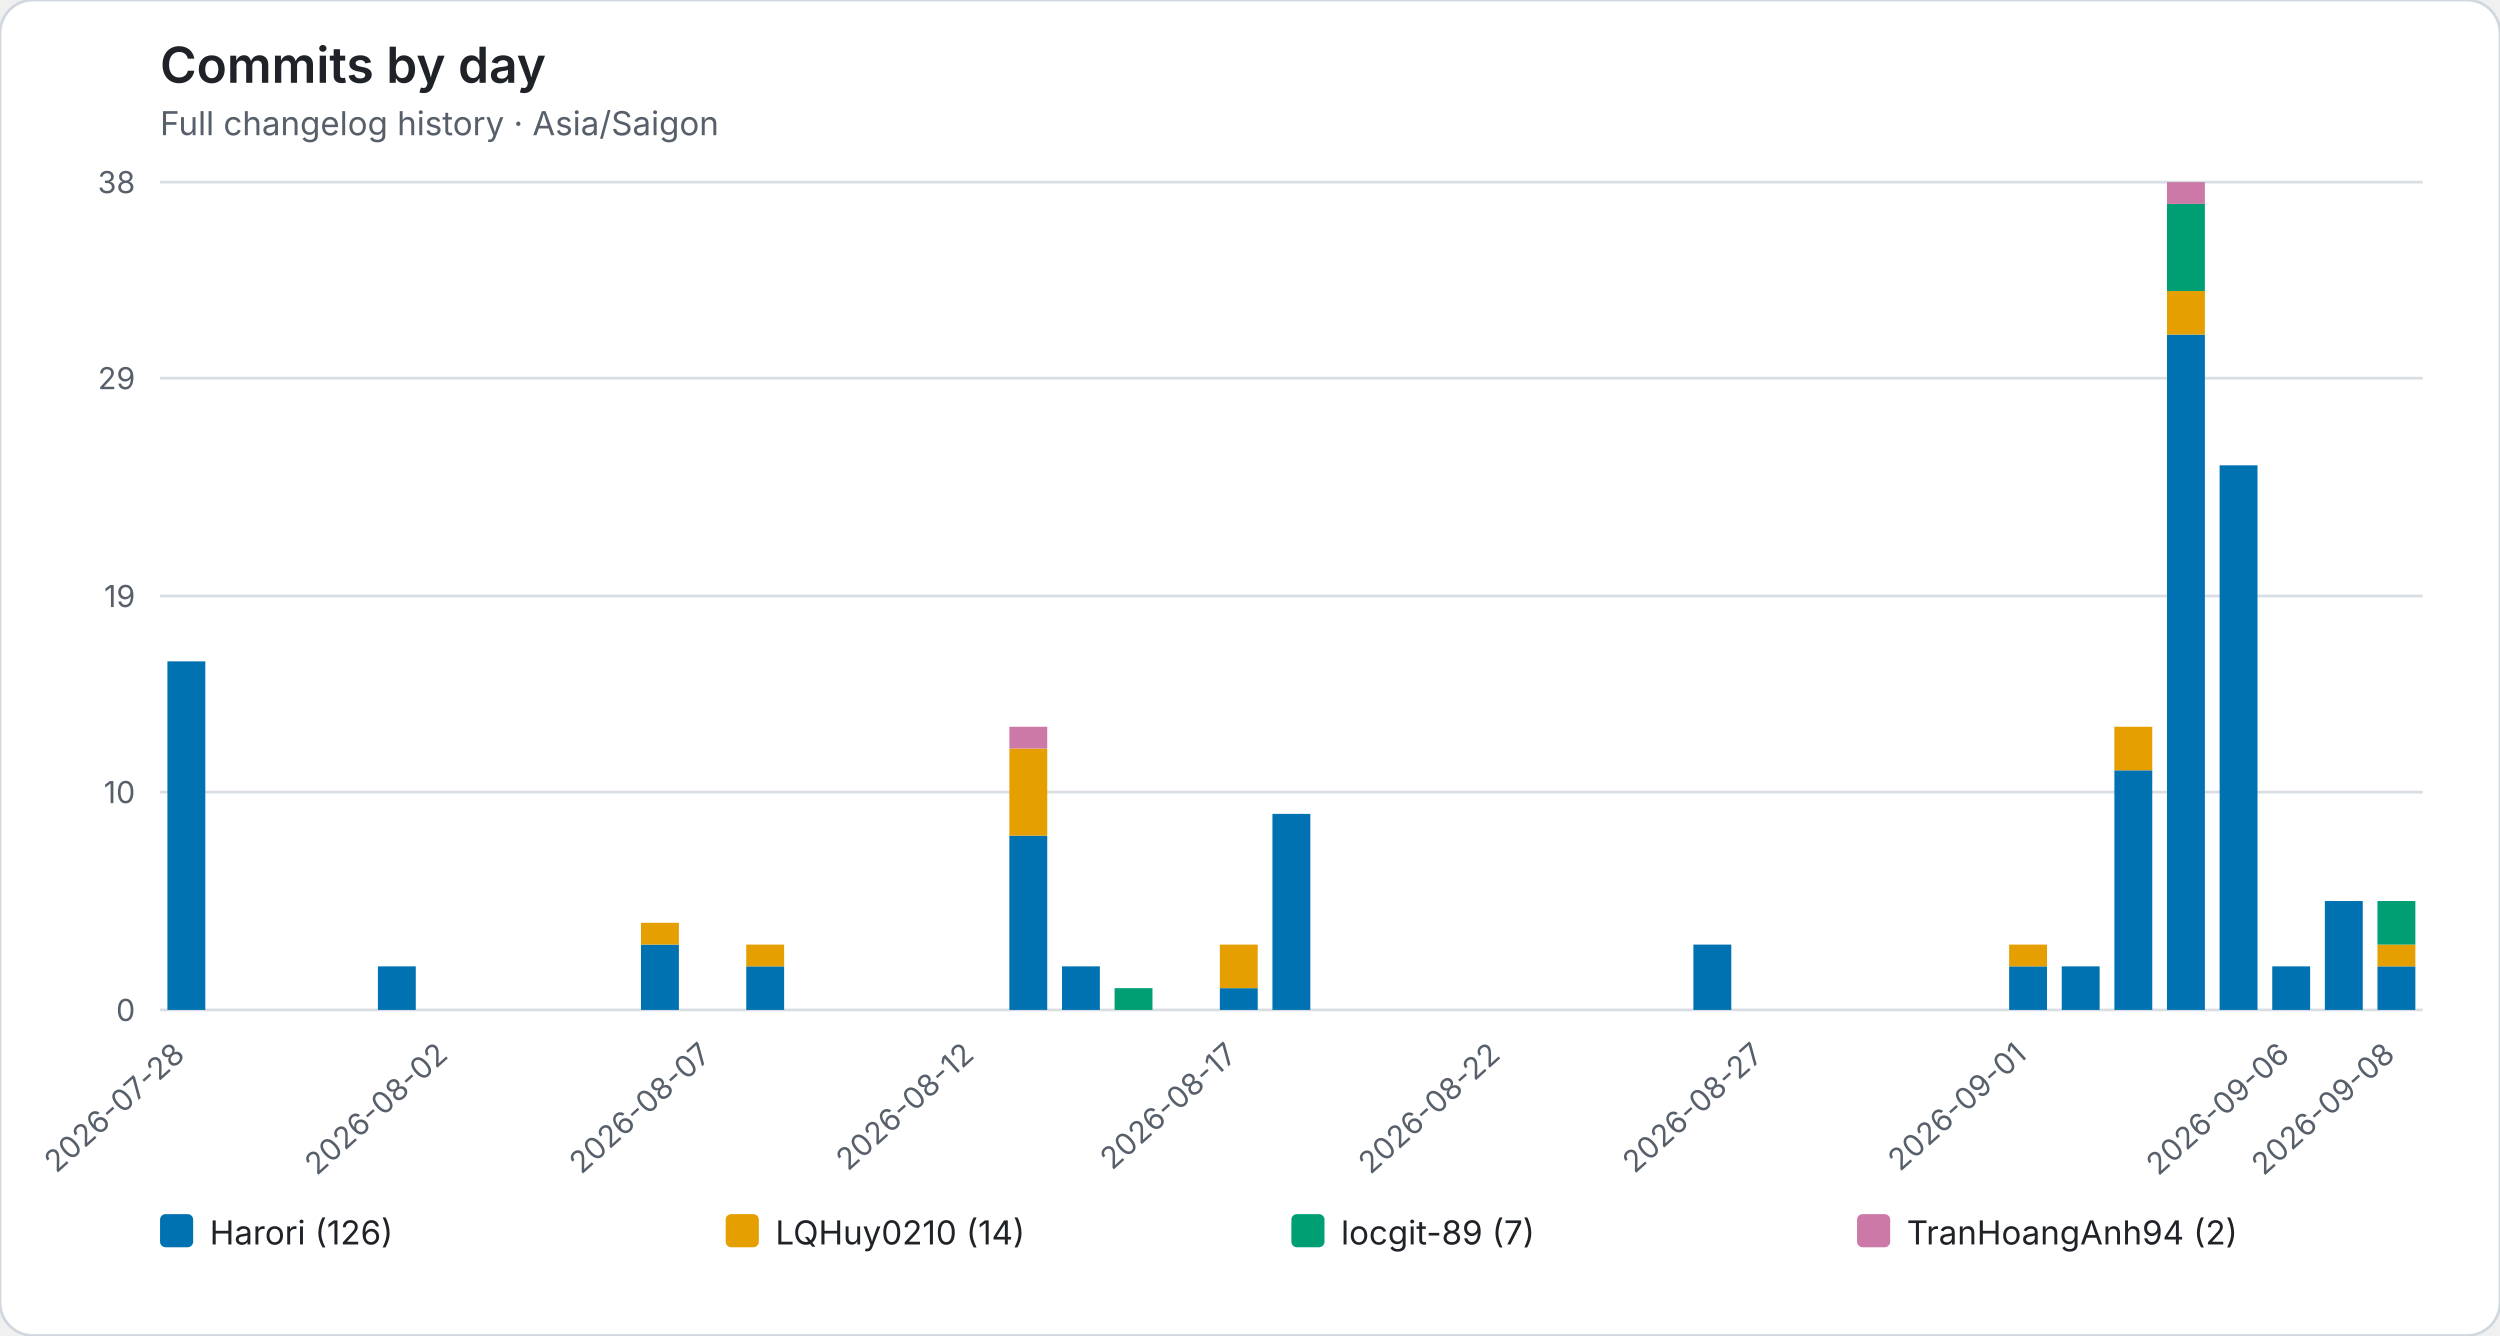
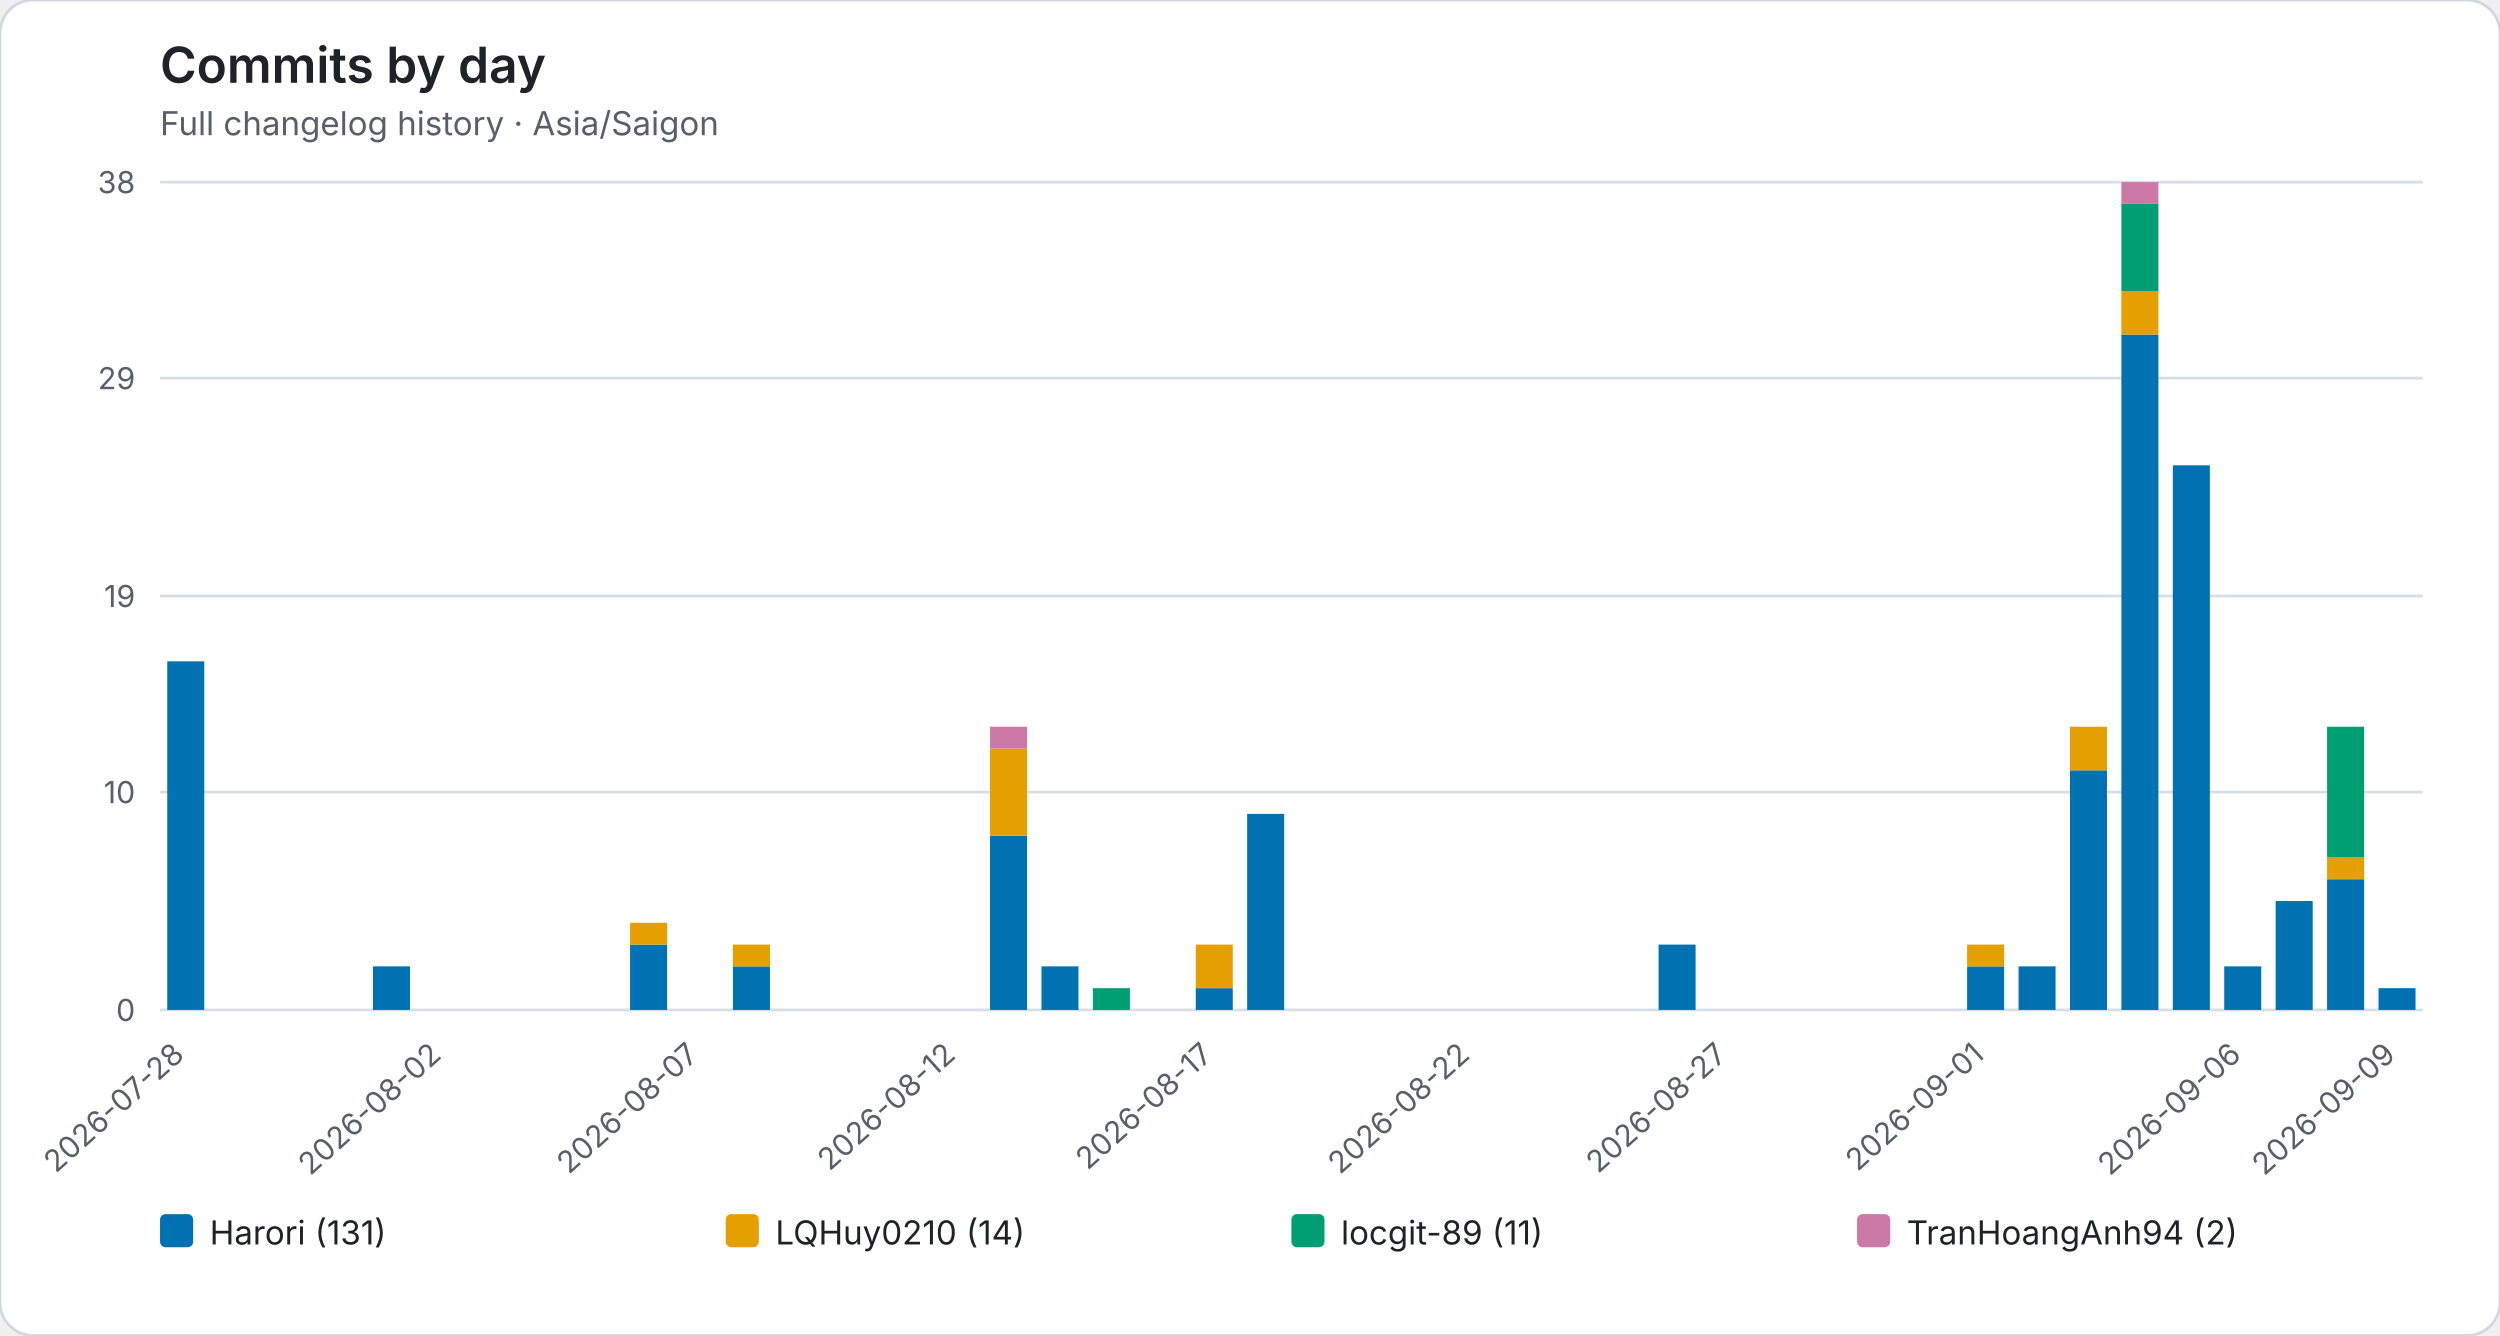
<svg xmlns="http://www.w3.org/2000/svg" role="img" viewBox="0 0 906 484">
  <rect width="906" height="484" rx="12" fill="#ffffff" stroke="#d0d7de" />
  <style>text{font-family:system-ui,-apple-system,BlinkMacSystemFont,"Segoe UI",sans-serif}.axis{fill:#57606a;font-size:11px}.heading{fill:#1f2328;font-size:18px;font-weight:600}.subheading{fill:#57606a;font-size:12px}.grid{stroke:#d8dee4;stroke-width:1}.legend{fill:#1f2328;font-size:12px}</style>
  <text class="heading" x="58" y="30">Commits by day</text>
  <text class="subheading" x="58" y="49">Full changelog history · Asia/Saigon</text>
  <line class="grid" x1="58" y1="366.00" x2="878" y2="366.00" />
  <text class="axis" x="49" y="370.00" text-anchor="end">0</text>
  <line class="grid" x1="58" y1="287.05" x2="878" y2="287.05" />
  <text class="axis" x="49" y="291.05" text-anchor="end">10</text>
  <line class="grid" x1="58" y1="216.00" x2="878" y2="216.00" />
  <text class="axis" x="49" y="220.00" text-anchor="end">19</text>
  <line class="grid" x1="58" y1="137.05" x2="878" y2="137.05" />
  <text class="axis" x="49" y="141.05" text-anchor="end">29</text>
  <line class="grid" x1="58" y1="66.00" x2="878" y2="66.00" />
  <text class="axis" x="49" y="70.00" text-anchor="end">38</text>
  <g data-date="2026-07-28">
-     <rect x="60.67" y="239.68" width="13.73" height="126.32" fill="#0072B2" />
+     <rect x="60.61" y="239.68" width="13.42" height="126.32" fill="#0072B2" />
  </g>
-   <text class="axis" x="67.53" y="383" text-anchor="end" transform="rotate(-42 67.53 383)">2026-07-28</text>
+   <text class="axis" x="67.32" y="383" text-anchor="end" transform="rotate(-42 67.32 383)">2026-07-28</text>
  <g data-date="2026-07-29">
  </g>
  <g data-date="2026-07-30">
  </g>
  <g data-date="2026-07-31">
  </g>
  <g data-date="2026-08-01">
-     <rect x="136.95" y="350.21" width="13.73" height="15.79" fill="#0072B2" />
+     <rect x="135.15" y="350.21" width="13.42" height="15.79" fill="#0072B2" />
  </g>
  <g data-date="2026-08-02">
  </g>
-   <text class="axis" x="162.88" y="383" text-anchor="end" transform="rotate(-42 162.88 383)">2026-08-02</text>
+   <text class="axis" x="160.50" y="383" text-anchor="end" transform="rotate(-42 160.50 383)">2026-08-02</text>
  <g data-date="2026-08-03">
  </g>
  <g data-date="2026-08-04">
  </g>
  <g data-date="2026-08-05">
  </g>
  <g data-date="2026-08-06">
-     <rect x="232.30" y="342.32" width="13.73" height="23.68" fill="#0072B2" />
-     <rect x="232.30" y="334.42" width="13.73" height="7.89" fill="#E69F00" />
+     <rect x="228.34" y="342.32" width="13.42" height="23.68" fill="#0072B2" />
+     <rect x="228.34" y="334.42" width="13.42" height="7.89" fill="#E69F00" />
  </g>
  <g data-date="2026-08-07">
  </g>
-   <text class="axis" x="258.23" y="383" text-anchor="end" transform="rotate(-42 258.23 383)">2026-08-07</text>
+   <text class="axis" x="253.68" y="383" text-anchor="end" transform="rotate(-42 253.68 383)">2026-08-07</text>
  <g data-date="2026-08-08">
-     <rect x="270.44" y="350.21" width="13.73" height="15.79" fill="#0072B2" />
-     <rect x="270.44" y="342.32" width="13.73" height="7.89" fill="#E69F00" />
+     <rect x="265.61" y="350.21" width="13.42" height="15.79" fill="#0072B2" />
+     <rect x="265.61" y="342.32" width="13.42" height="7.89" fill="#E69F00" />
  </g>
  <g data-date="2026-08-09">
  </g>
  <g data-date="2026-08-10">
  </g>
  <g data-date="2026-08-11">
  </g>
  <g data-date="2026-08-12">
  </g>
-   <text class="axis" x="353.58" y="383" text-anchor="end" transform="rotate(-42 353.58 383)">2026-08-12</text>
+   <text class="axis" x="346.86" y="383" text-anchor="end" transform="rotate(-42 346.86 383)">2026-08-12</text>
  <g data-date="2026-08-13">
-     <rect x="365.79" y="302.84" width="13.73" height="63.16" fill="#0072B2" />
-     <rect x="365.79" y="271.26" width="13.73" height="31.58" fill="#E69F00" />
-     <rect x="365.79" y="263.37" width="13.73" height="7.89" fill="#CC79A7" />
+     <rect x="358.79" y="302.84" width="13.42" height="63.16" fill="#0072B2" />
+     <rect x="358.79" y="271.26" width="13.42" height="31.58" fill="#E69F00" />
+     <rect x="358.79" y="263.37" width="13.42" height="7.89" fill="#CC79A7" />
  </g>
  <g data-date="2026-08-14">
-     <rect x="384.86" y="350.21" width="13.73" height="15.79" fill="#0072B2" />
+     <rect x="377.43" y="350.21" width="13.42" height="15.79" fill="#0072B2" />
  </g>
  <g data-date="2026-08-15">
-     <rect x="403.93" y="358.11" width="13.73" height="7.89" fill="#009E73" />
+     <rect x="396.06" y="358.11" width="13.42" height="7.89" fill="#009E73" />
  </g>
  <g data-date="2026-08-16">
  </g>
  <g data-date="2026-08-17">
-     <rect x="442.07" y="358.11" width="13.73" height="7.89" fill="#0072B2" />
-     <rect x="442.07" y="342.32" width="13.73" height="15.79" fill="#E69F00" />
+     <rect x="433.34" y="358.11" width="13.42" height="7.89" fill="#0072B2" />
+     <rect x="433.34" y="342.32" width="13.42" height="15.79" fill="#E69F00" />
  </g>
-   <text class="axis" x="448.93" y="383" text-anchor="end" transform="rotate(-42 448.93 383)">2026-08-17</text>
+   <text class="axis" x="440.05" y="383" text-anchor="end" transform="rotate(-42 440.05 383)">2026-08-17</text>
  <g data-date="2026-08-18">
-     <rect x="461.13" y="294.95" width="13.73" height="71.05" fill="#0072B2" />
+     <rect x="451.97" y="294.95" width="13.42" height="71.05" fill="#0072B2" />
  </g>
  <g data-date="2026-08-19">
  </g>
  <g data-date="2026-08-20">
  </g>
  <g data-date="2026-08-21">
  </g>
  <g data-date="2026-08-22">
  </g>
-   <text class="axis" x="544.28" y="383" text-anchor="end" transform="rotate(-42 544.28 383)">2026-08-22</text>
+   <text class="axis" x="533.23" y="383" text-anchor="end" transform="rotate(-42 533.23 383)">2026-08-22</text>
  <g data-date="2026-08-23">
  </g>
  <g data-date="2026-08-24">
  </g>
  <g data-date="2026-08-25">
  </g>
  <g data-date="2026-08-26">
-     <rect x="613.69" y="342.32" width="13.73" height="23.68" fill="#0072B2" />
+     <rect x="601.06" y="342.32" width="13.42" height="23.68" fill="#0072B2" />
  </g>
  <g data-date="2026-08-27">
  </g>
-   <text class="axis" x="639.63" y="383" text-anchor="end" transform="rotate(-42 639.63 383)">2026-08-27</text>
+   <text class="axis" x="626.41" y="383" text-anchor="end" transform="rotate(-42 626.41 383)">2026-08-27</text>
  <g data-date="2026-08-28">
  </g>
  <g data-date="2026-08-29">
  </g>
  <g data-date="2026-08-30">
  </g>
  <g data-date="2026-08-31">
  </g>
  <g data-date="2026-09-01">
-     <rect x="728.11" y="350.21" width="13.73" height="15.79" fill="#0072B2" />
-     <rect x="728.11" y="342.32" width="13.73" height="7.89" fill="#E69F00" />
+     <rect x="712.88" y="350.21" width="13.42" height="15.79" fill="#0072B2" />
+     <rect x="712.88" y="342.32" width="13.42" height="7.89" fill="#E69F00" />
  </g>
-   <text class="axis" x="734.98" y="383" text-anchor="end" transform="rotate(-42 734.98 383)">2026-09-01</text>
+   <text class="axis" x="719.59" y="383" text-anchor="end" transform="rotate(-42 719.59 383)">2026-09-01</text>
  <g data-date="2026-09-02">
-     <rect x="747.18" y="350.21" width="13.73" height="15.79" fill="#0072B2" />
+     <rect x="731.52" y="350.21" width="13.42" height="15.79" fill="#0072B2" />
  </g>
  <g data-date="2026-09-03">
-     <rect x="766.25" y="279.16" width="13.73" height="86.84" fill="#0072B2" />
-     <rect x="766.25" y="263.37" width="13.73" height="15.79" fill="#E69F00" />
+     <rect x="750.15" y="279.16" width="13.42" height="86.84" fill="#0072B2" />
+     <rect x="750.15" y="263.37" width="13.42" height="15.79" fill="#E69F00" />
  </g>
  <g data-date="2026-09-04">
-     <rect x="785.32" y="121.26" width="13.73" height="244.74" fill="#0072B2" />
-     <rect x="785.32" y="105.47" width="13.73" height="15.79" fill="#E69F00" />
-     <rect x="785.32" y="73.89" width="13.73" height="31.58" fill="#009E73" />
-     <rect x="785.32" y="66.00" width="13.73" height="7.89" fill="#CC79A7" />
+     <rect x="768.79" y="121.26" width="13.42" height="244.74" fill="#0072B2" />
+     <rect x="768.79" y="105.47" width="13.42" height="15.79" fill="#E69F00" />
+     <rect x="768.79" y="73.89" width="13.42" height="31.58" fill="#009E73" />
+     <rect x="768.79" y="66.00" width="13.42" height="7.89" fill="#CC79A7" />
  </g>
  <g data-date="2026-09-05">
-     <rect x="804.39" y="168.63" width="13.73" height="197.37" fill="#0072B2" />
+     <rect x="787.43" y="168.63" width="13.42" height="197.37" fill="#0072B2" />
  </g>
  <g data-date="2026-09-06">
-     <rect x="823.46" y="350.21" width="13.73" height="15.79" fill="#0072B2" />
+     <rect x="806.06" y="350.21" width="13.42" height="15.79" fill="#0072B2" />
  </g>
-   <text class="axis" x="830.33" y="383" text-anchor="end" transform="rotate(-42 830.33 383)">2026-09-06</text>
+   <text class="axis" x="812.77" y="383" text-anchor="end" transform="rotate(-42 812.77 383)">2026-09-06</text>
  <g data-date="2026-09-07">
-     <rect x="842.53" y="326.53" width="13.73" height="39.47" fill="#0072B2" />
+     <rect x="824.70" y="326.53" width="13.42" height="39.47" fill="#0072B2" />
  </g>
  <g data-date="2026-09-08">
-     <rect x="861.60" y="350.21" width="13.73" height="15.79" fill="#0072B2" />
-     <rect x="861.60" y="342.32" width="13.73" height="7.89" fill="#E69F00" />
-     <rect x="861.60" y="326.53" width="13.73" height="15.79" fill="#009E73" />
+     <rect x="843.34" y="318.63" width="13.42" height="47.37" fill="#0072B2" />
+     <rect x="843.34" y="310.74" width="13.42" height="7.89" fill="#E69F00" />
+     <rect x="843.34" y="263.37" width="13.42" height="47.37" fill="#009E73" />
  </g>
-   <text class="axis" x="868.47" y="383" text-anchor="end" transform="rotate(-42 868.47 383)">2026-09-08</text>
+   <g data-date="2026-09-09">
+     <rect x="861.97" y="358.11" width="13.42" height="7.89" fill="#0072B2" />
+   </g>
+   <text class="axis" x="868.68" y="383" text-anchor="end" transform="rotate(-42 868.68 383)">2026-09-09</text>
  <rect x="58.00" y="440" width="12" height="12" rx="2" fill="#0072B2" />
-   <text class="legend" x="76.00" y="451">Harori (126)</text>
+   <text class="legend" x="76.00" y="451">Harori (131)</text>
  <rect x="263.00" y="440" width="12" height="12" rx="2" fill="#E69F00" />
  <text class="legend" x="281.00" y="451">LQHuy0210 (14)</text>
  <rect x="468.00" y="440" width="12" height="12" rx="2" fill="#009E73" />
-   <text class="legend" x="486.00" y="451">locgit-89 (7)</text>
+   <text class="legend" x="486.00" y="451">locgit-89 (11)</text>
  <rect x="673.00" y="440" width="12" height="12" rx="2" fill="#CC79A7" />
  <text class="legend" x="691.00" y="451">TranHoangAnh94 (2)</text>
</svg>
